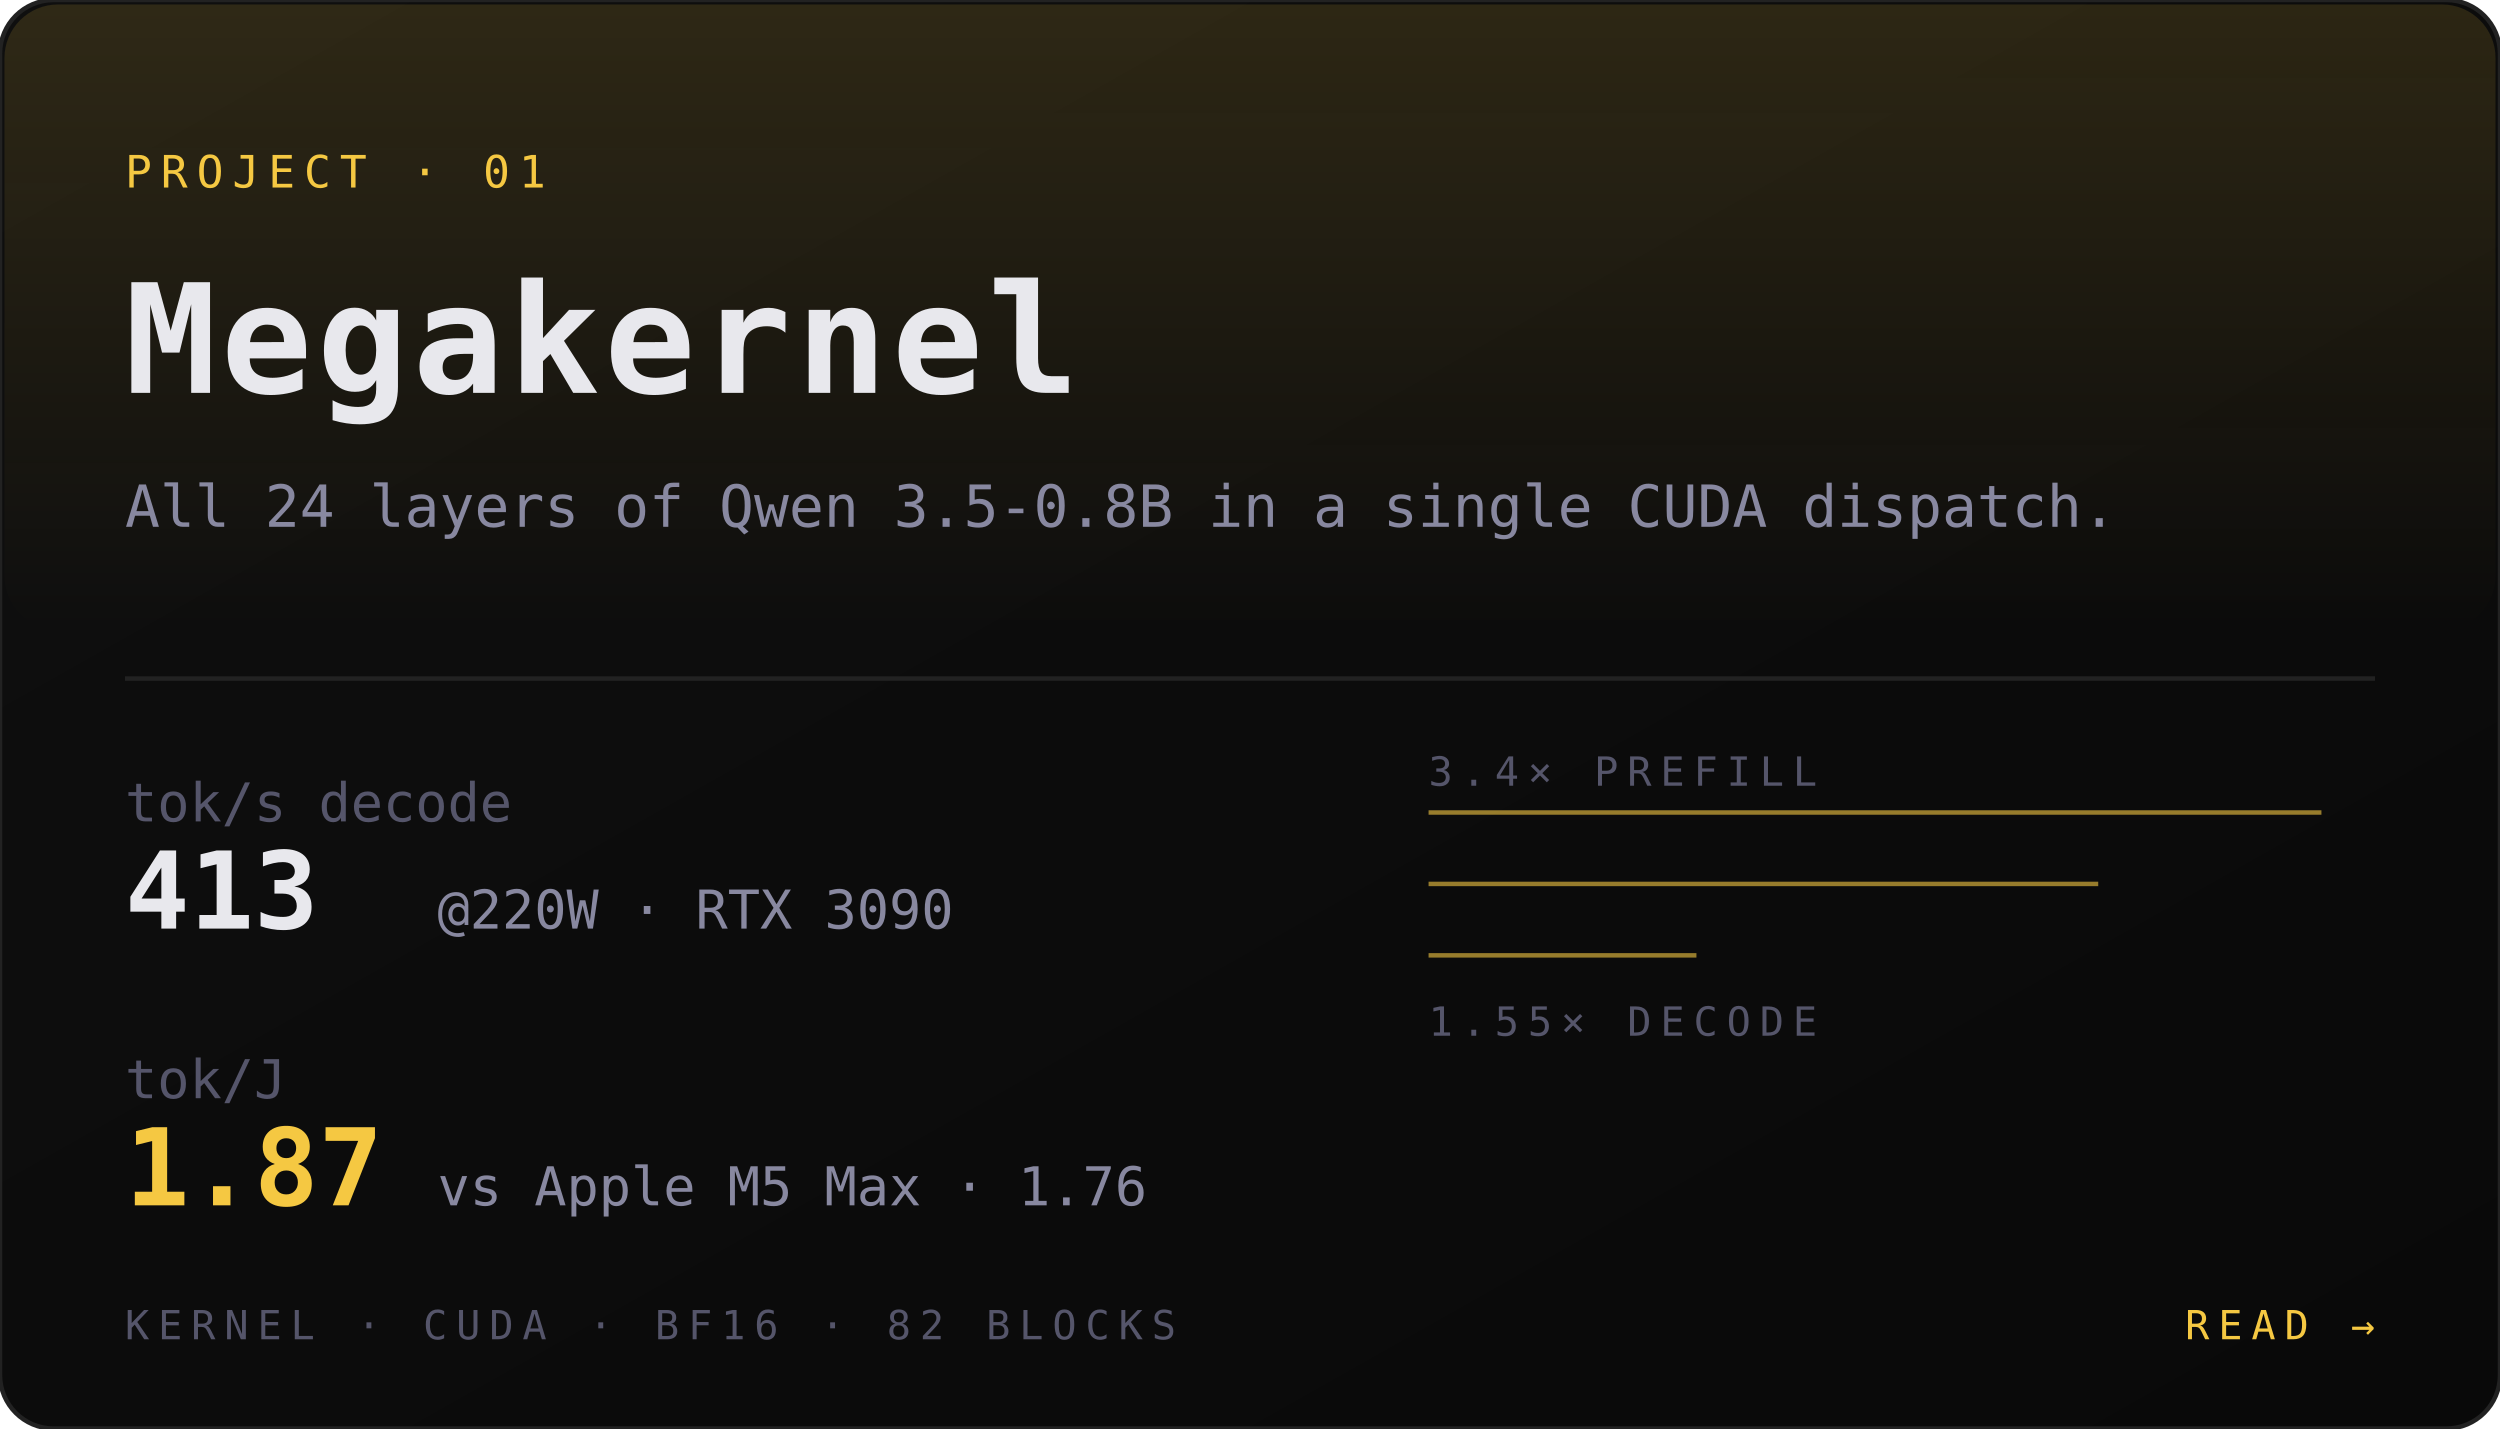
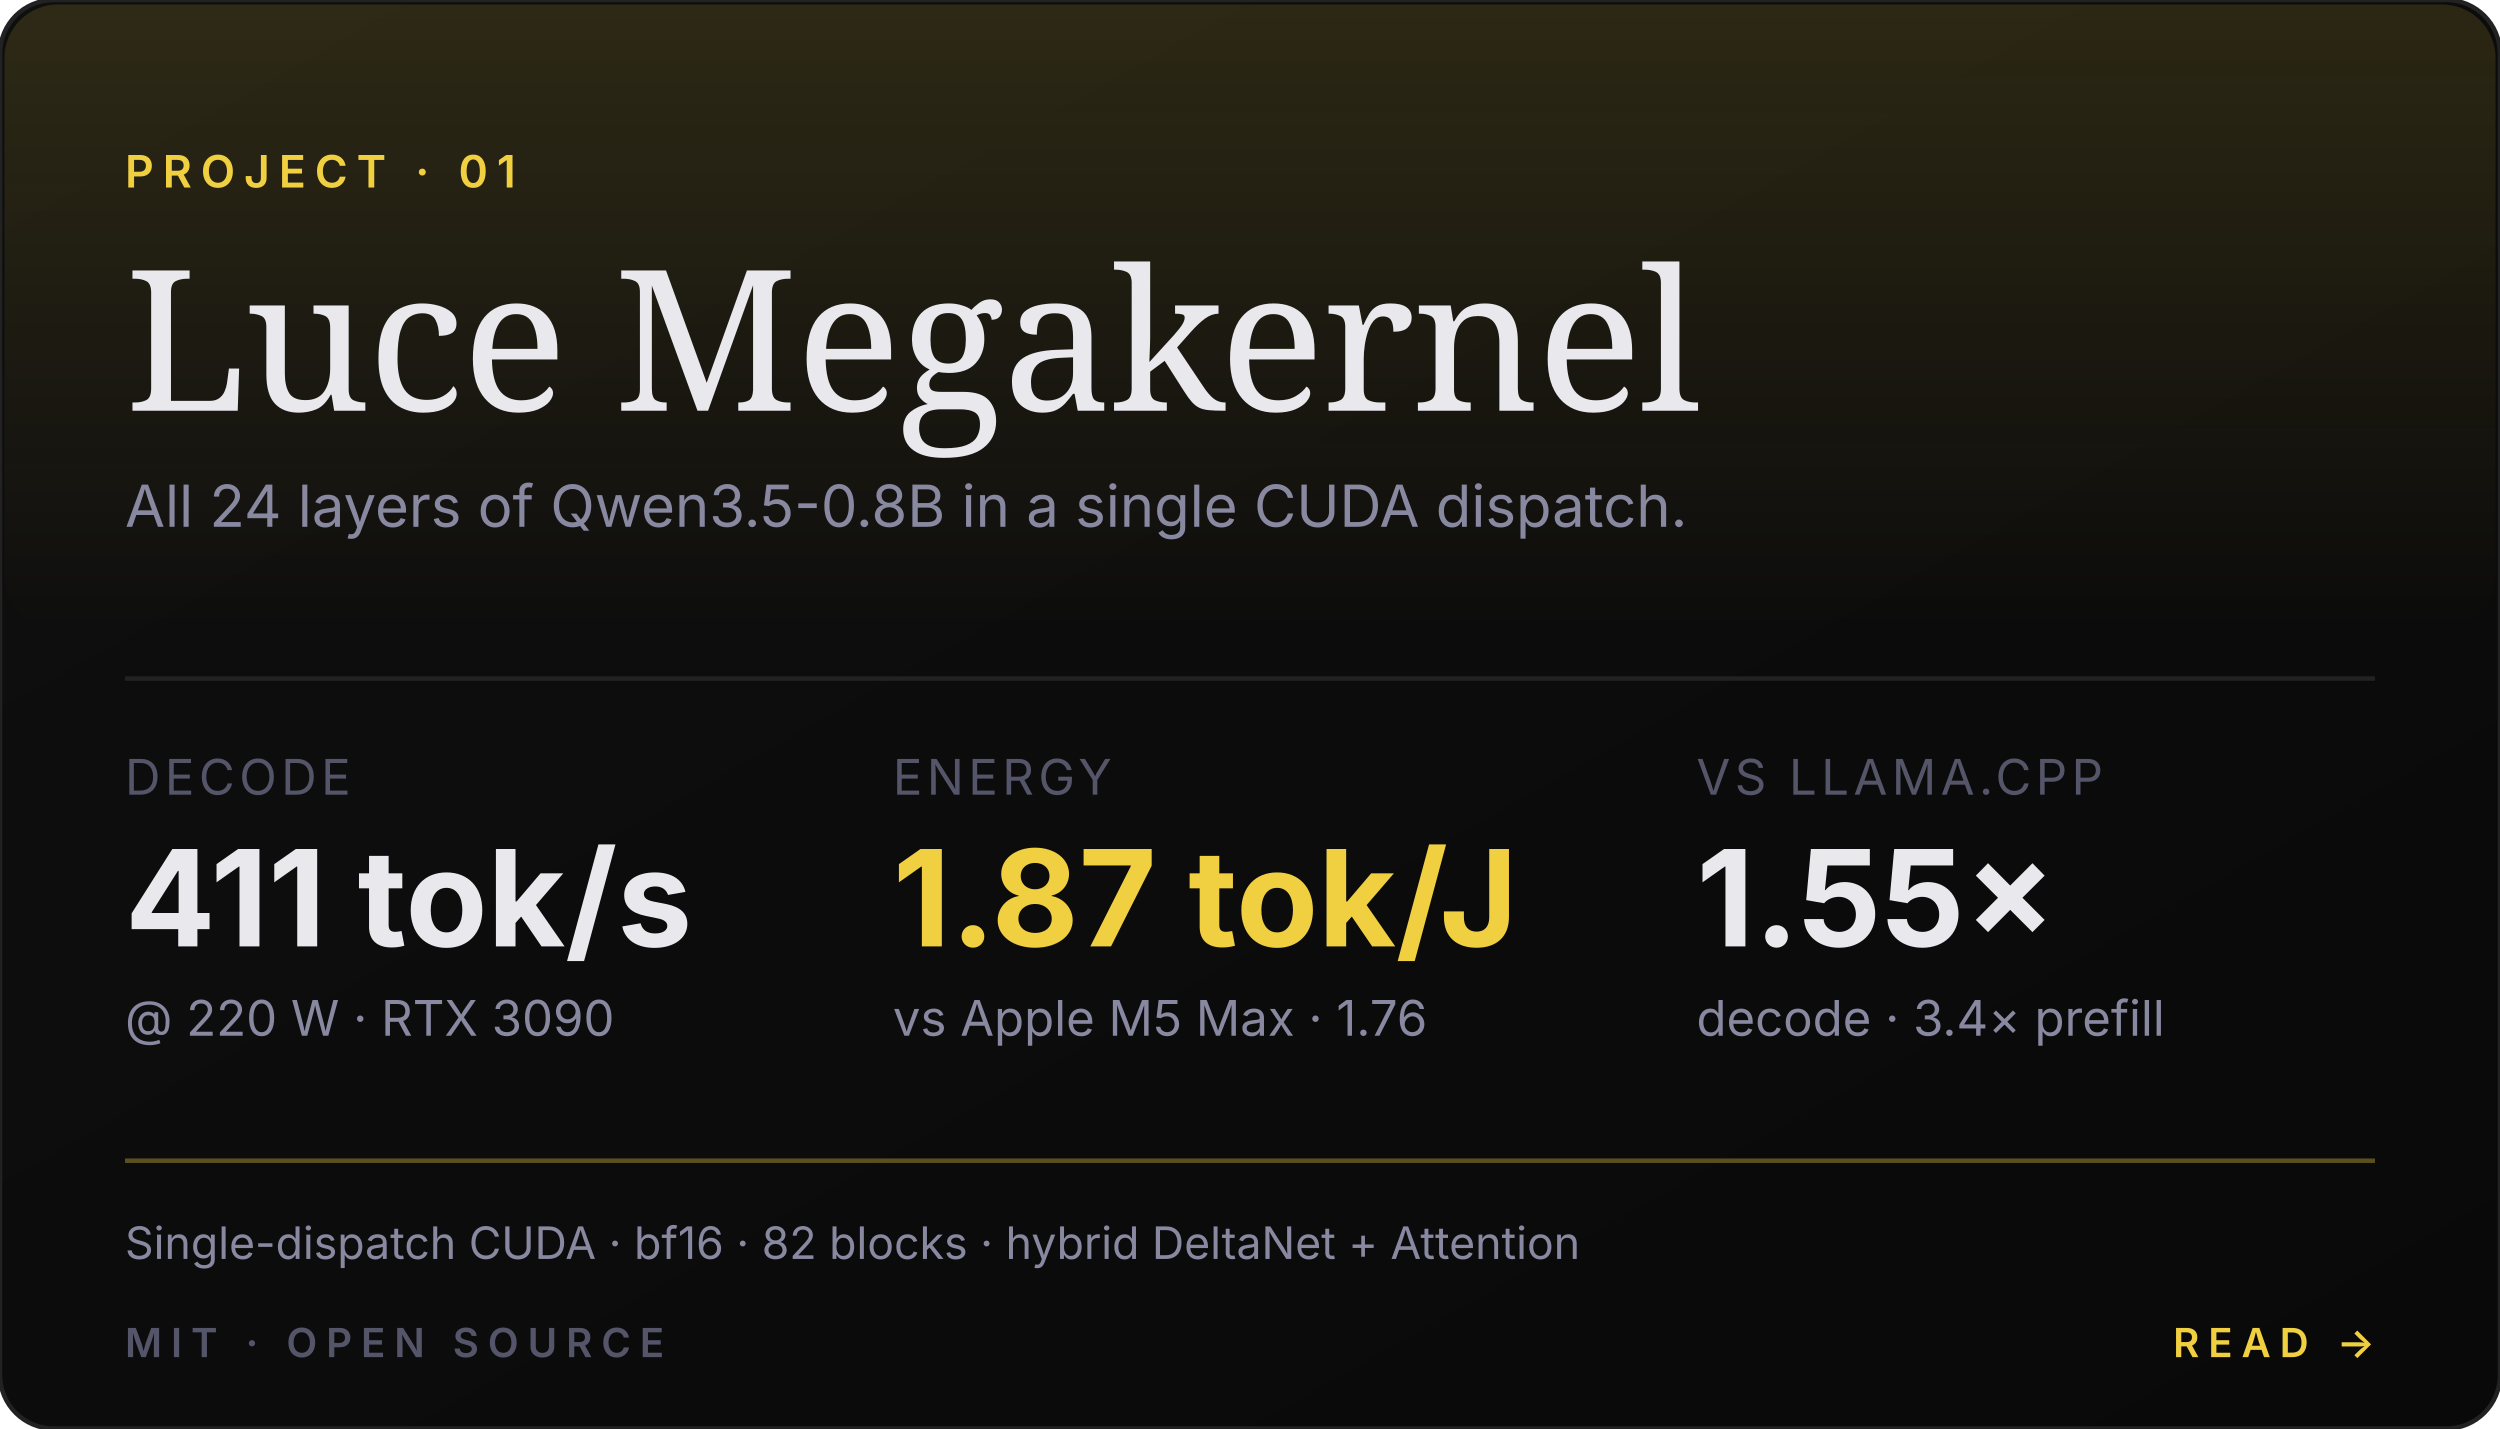
- <svg xmlns="http://www.w3.org/2000/svg" viewBox="0 0 560 320" role="img" aria-label="Megakernel — all 24 layers in one CUDA dispatch">
+ <svg xmlns="http://www.w3.org/2000/svg" viewBox="0 0 560 320" role="img" aria-label="Megakernel — 411 tok/s Qwen3.5-0.8B on a single RTX 3090">
  <defs>
    <linearGradient id="mk-bg" x1="0" x2="1" y1="0" y2="1">
      <stop offset="0" stop-color="#0f0f0f" />
      <stop offset="1" stop-color="#090909" />
    </linearGradient>
    <linearGradient id="mk-glow" x1="0" x2="0" y1="0" y2="1">
-       <stop offset="0" stop-color="#f5c842" stop-opacity="0.14" />
-       <stop offset="1" stop-color="#f5c842" stop-opacity="0" />
+       <stop offset="0" stop-color="#f0d040" stop-opacity="0.14" />
+       <stop offset="1" stop-color="#f0d040" stop-opacity="0" />
    </linearGradient>
  </defs>
  <rect width="560" height="320" rx="12" fill="url(#mk-bg)" stroke="#222222" stroke-width="1" />
  <rect x="1" y="1" width="558" height="140" rx="12" fill="url(#mk-glow)" />
-   <g font-family="'SF Mono', ui-monospace, monospace" fill="#f5c842" font-size="10" letter-spacing="2">
+   <g font-family="'Inter', ui-sans-serif, system-ui, sans-serif" fill="#f0d040" font-size="10" font-weight="600" letter-spacing="2">
    <text x="28" y="42">PROJECT · 01</text>
  </g>
-   <g font-family="'SF Mono', ui-monospace, monospace">
-     <text x="28" y="88" font-size="34" font-weight="800" fill="#e8e8ed" letter-spacing="1">Megakernel</text>
-     <text x="28" y="118" font-size="13" fill="#8888a0">All 24 layers of Qwen 3.5-0.8B in a single CUDA dispatch.</text>
+   <g>
+     <text x="28" y="92" font-family="'Instrument Serif', Georgia, serif" font-size="44" fill="#e8e8ed" letter-spacing="-0.5">Luce Megakernel</text>
+     <text x="28" y="118" font-family="'Inter', ui-sans-serif, system-ui, sans-serif" font-size="13" fill="#8888a0">All 24 layers of Qwen3.5-0.8B in a single CUDA dispatch.</text>
  </g>
  <g stroke="#222222" stroke-width="1">
    <line x1="28" y1="152" x2="532" y2="152" />
  </g>
-   <g font-family="'SF Mono', ui-monospace, monospace" font-size="12" fill="#e8e8ed">
-     <text x="28" y="184" fill="#55556a">tok/s decode</text>
-     <text x="28" y="208" font-weight="700" font-size="24">413</text>
-     <text x="98" y="208" font-size="12" fill="#8888a0">@220W · RTX 3090</text>
-     <text x="28" y="246" fill="#55556a">tok/J</text>
-     <text x="28" y="270" font-weight="700" font-size="24" fill="#f5c842">1.87</text>
-     <text x="98" y="270" font-size="12" fill="#8888a0">vs Apple M5 Max · 1.76</text>
+   <g font-family="'Inter', ui-sans-serif, system-ui, sans-serif">
+     <text x="28" y="178" font-size="11" fill="#55556a" letter-spacing="1">DECODE</text>
+     <text x="28" y="212" font-size="30" font-weight="700" fill="#e8e8ed">411 tok/s</text>
+     <text x="28" y="232" font-size="11" fill="#8888a0">@ 220 W · RTX 3090</text>
+     <text x="200" y="178" font-size="11" fill="#55556a" letter-spacing="1">ENERGY</text>
+     <text x="200" y="212" font-size="30" font-weight="700" fill="#f0d040">1.87 tok/J</text>
+     <text x="200" y="232" font-size="11" fill="#8888a0">vs Apple M5 Max · 1.76</text>
+     <text x="380" y="178" font-size="11" fill="#55556a" letter-spacing="1">VS LLAMA.CPP</text>
+     <text x="380" y="212" font-size="30" font-weight="700" fill="#e8e8ed">1.55×</text>
+     <text x="380" y="232" font-size="11" fill="#8888a0">decode · 3.4× prefill</text>
  </g>
-   <g stroke="#f5c842" stroke-width="1" fill="none" opacity="0.6">
-     <line x1="320" y1="182" x2="520" y2="182" />
-     <line x1="320" y1="198" x2="470" y2="198" />
-     <line x1="320" y1="214" x2="380" y2="214" />
+   <g stroke="#f0d040" stroke-width="1" fill="none" opacity="0.35">
+     <line x1="28" y1="260" x2="532" y2="260" />
  </g>
-   <g fill="#55556a" font-family="'SF Mono', ui-monospace, monospace" font-size="9" letter-spacing="2">
-     <text x="320" y="176">3.4× PREFILL</text>
-     <text x="320" y="232" fill="#55556a">1.55× DECODE</text>
+   <g font-family="'Inter', ui-sans-serif, system-ui, sans-serif" font-size="10" fill="#8888a0">
+     <text x="28" y="282">Single-dispatch CUDA · bf16 · 82 blocks · hybrid DeltaNet + Attention</text>
  </g>
-   <g fill="#55556a" font-family="'SF Mono', ui-monospace, monospace" font-size="9" letter-spacing="2">
-     <text x="28" y="300">KERNEL · CUDA · BF16 · 82 BLOCKS</text>
-     <text x="532" y="300" text-anchor="end" fill="#f5c842">READ →</text>
+   <g fill="#55556a" font-family="'Inter', ui-sans-serif, system-ui, sans-serif" font-size="9" font-weight="600" letter-spacing="2">
+     <text x="28" y="304">MIT · OPEN SOURCE</text>
+     <text x="532" y="304" text-anchor="end" fill="#f0d040">READ →</text>
  </g>
</svg>
